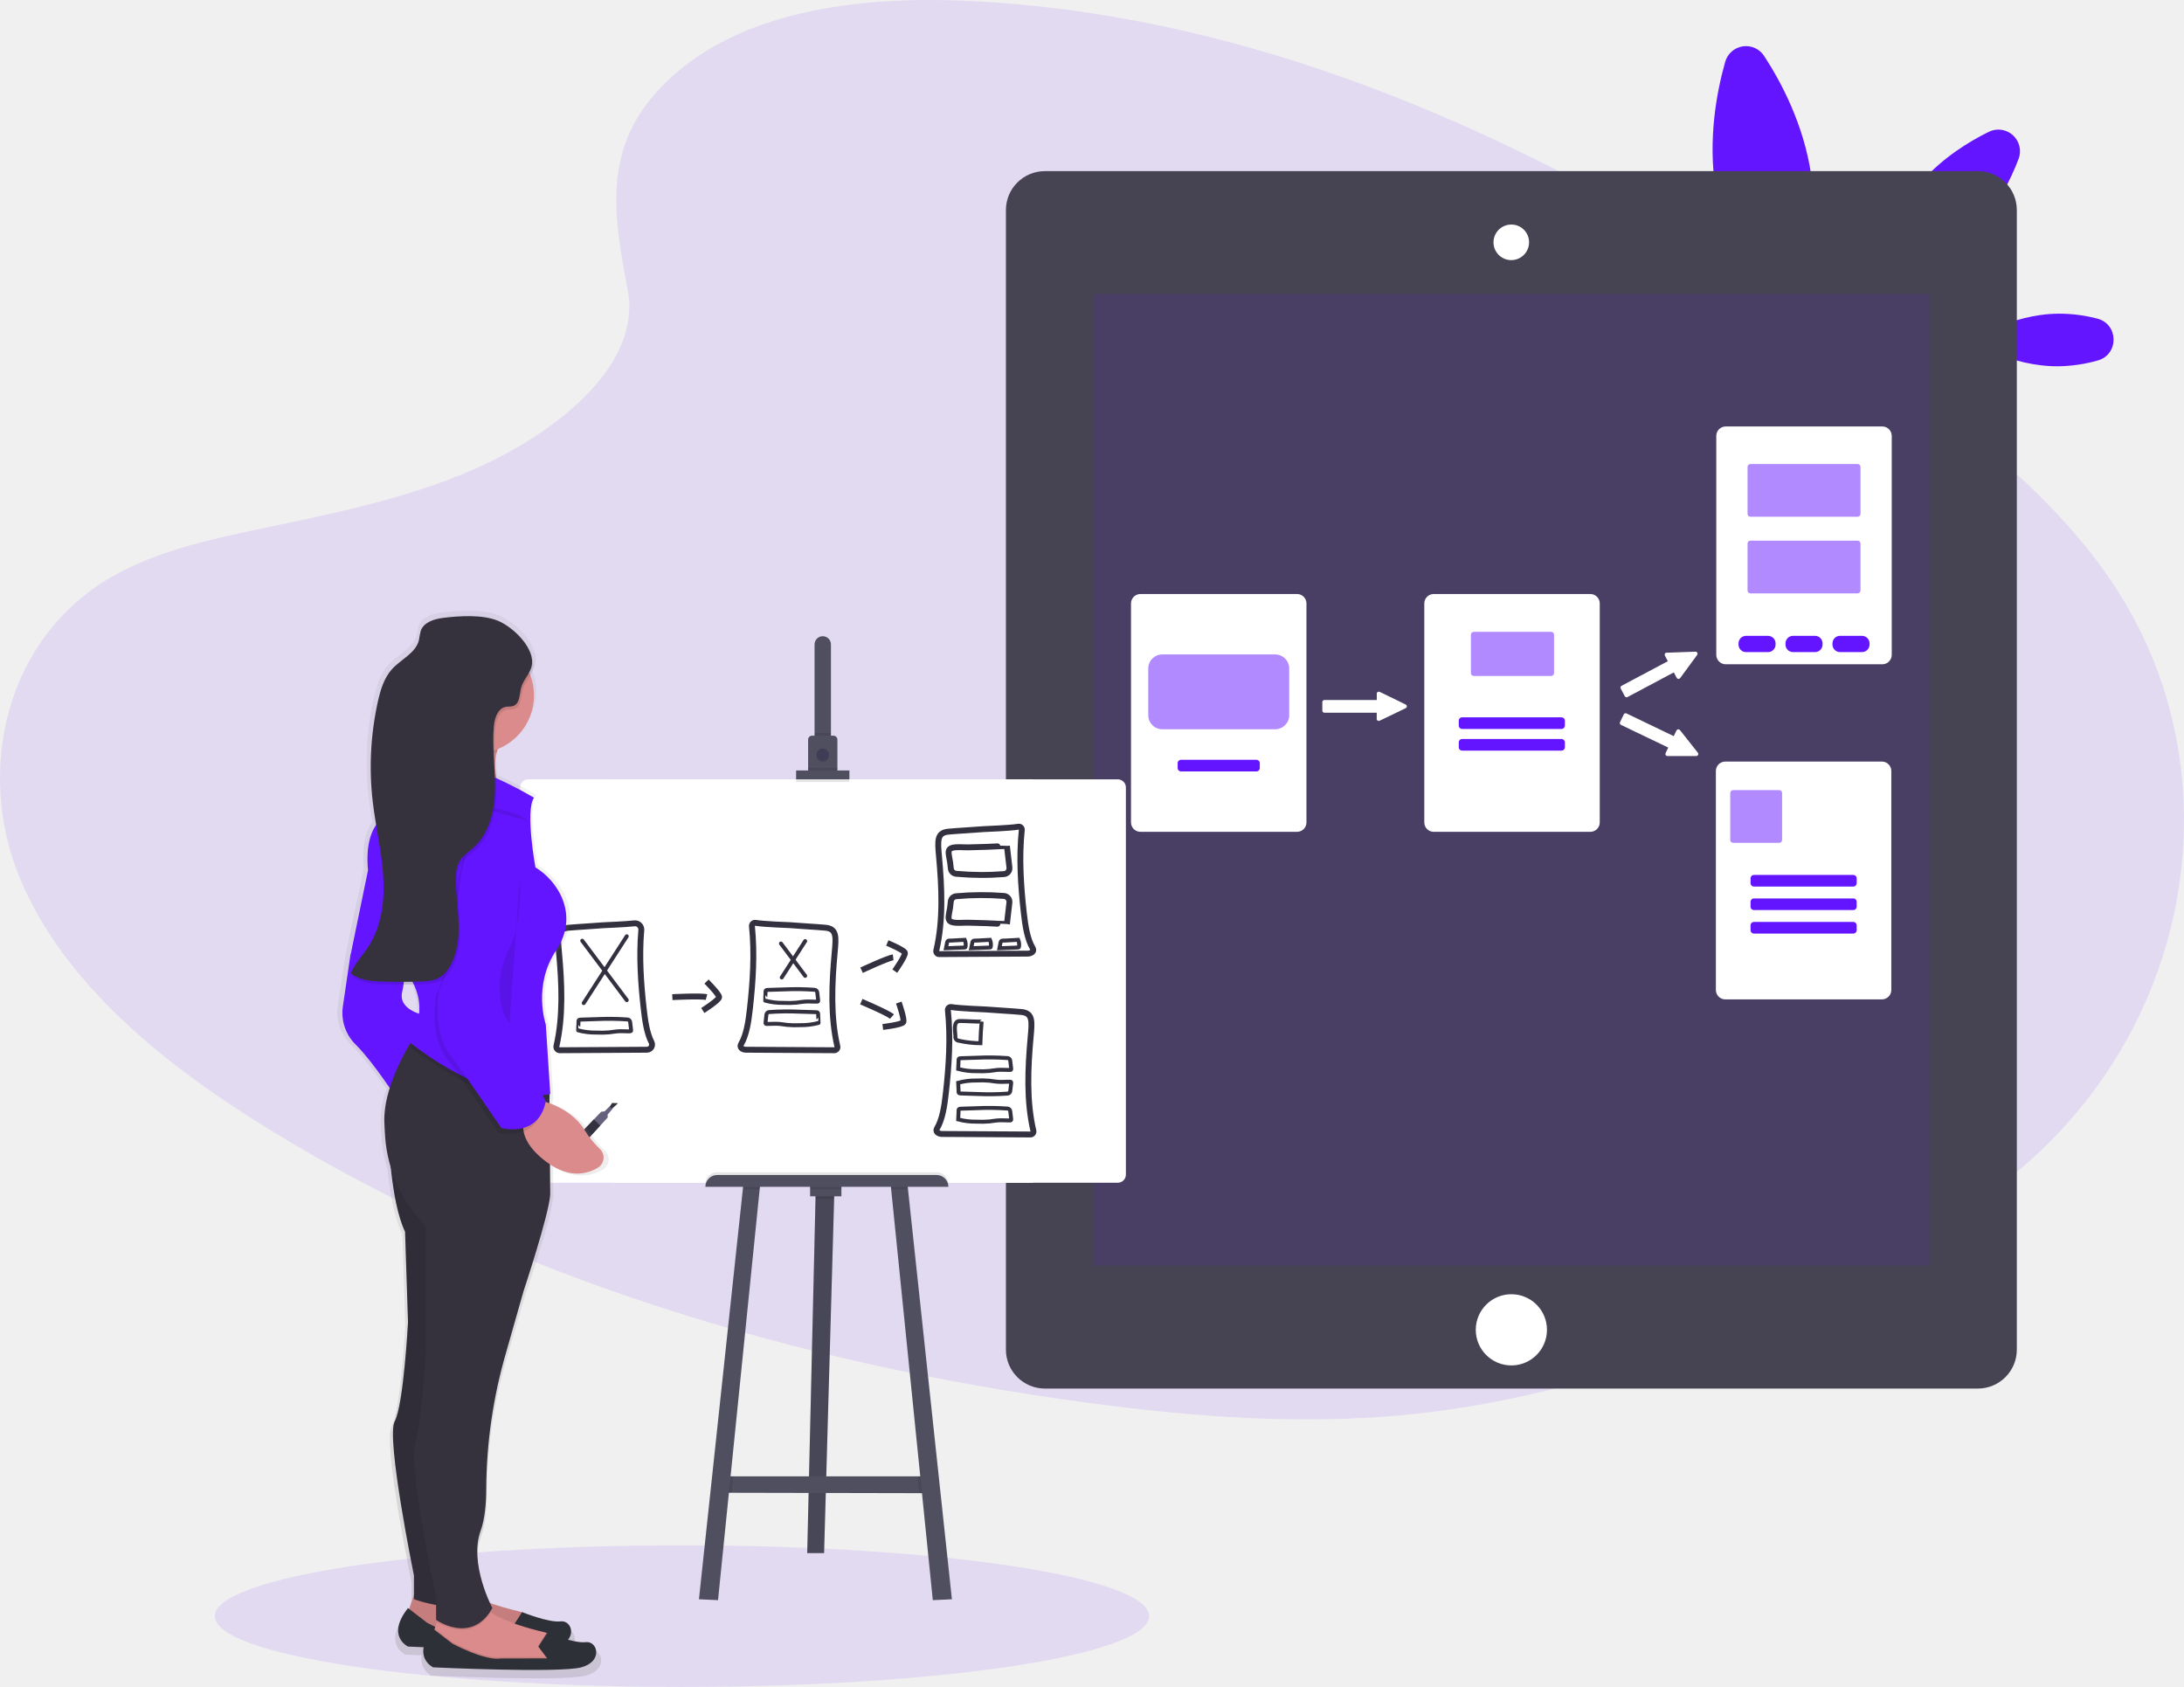
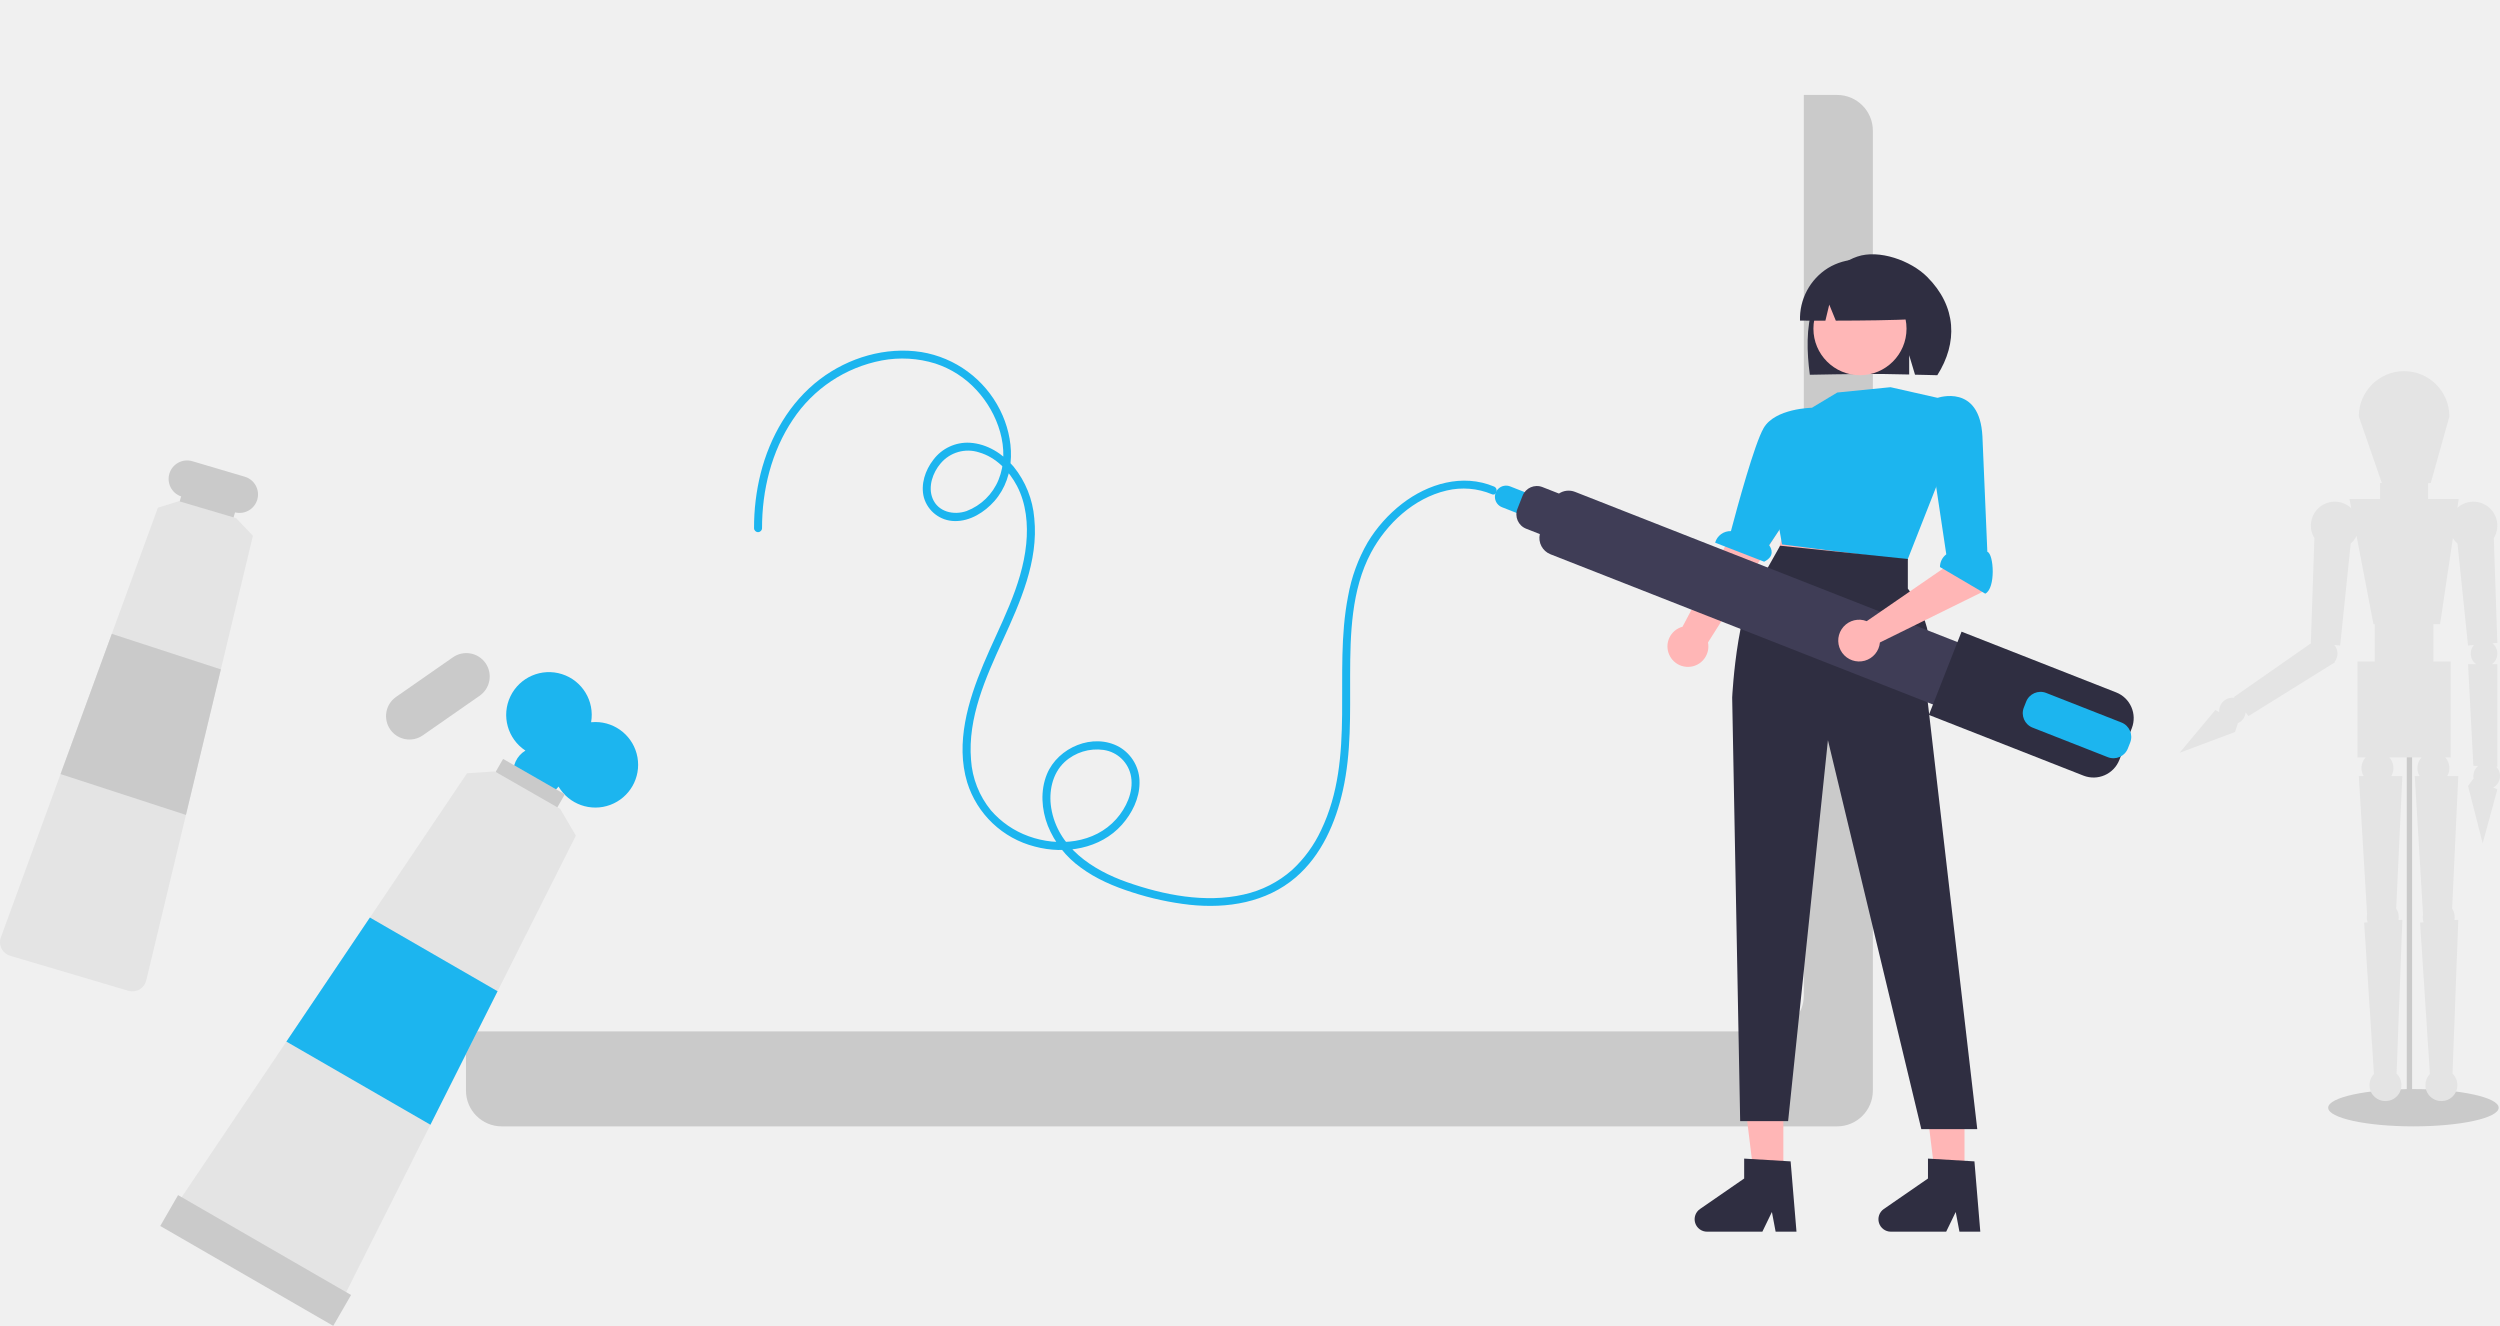
- <svg xmlns="http://www.w3.org/2000/svg" id="a6f4e524-a1b8-434a-a0ca-43acb27f4769" data-name="Layer 1" width="1110.46" height="857.68" viewBox="0 0 1110.46 857.68">
-   <defs>
-     <linearGradient id="ed123d47-1cc8-43ee-8efc-264e01b6d696" x1="2277.26" y1="874.51" x2="2277.26" y2="331.66" gradientTransform="translate(-1992)" gradientUnits="userSpaceOnUse">
-       <stop offset="0" stop-color="gray" stop-opacity="0.25" />
-       <stop offset="0.54" stop-color="gray" stop-opacity="0.12" />
-       <stop offset="1" stop-color="gray" stop-opacity="0.1" />
-     </linearGradient>
-   </defs>
-   <ellipse cx="346.73" cy="821.68" rx="237.5" ry="36" fill="#6415ff" opacity="0.1" />
-   <path d="M387.66,59C425.33,25.8,484.47,19,538.31,21.68,707.39,30,860,110.67,992.05,201.94c47.8,33.05,94.86,68.65,125.88,114.16,63.16,92.62,44.42,220.94-43.4,297.24-29.88,26-66.1,45.87-103.28,63.51-66.12,31.37-137.46,56.55-212.5,63.72-53.51,5.11-107.68.95-160.88-6.18-148.64-19.92-294.54-64-416.82-139.37C127.42,562,76.87,520.86,54.76,467.37s-8-121.27,46.81-152.92c22.65-13.1,49.73-19,76.24-24.57,39-8.17,78.68-16.23,113.9-32.84,36.37-17.17,79.44-50.36,72.24-88.34C356.22,127.93,350,92.14,387.66,59Z" transform="translate(-44.77 -21.16)" fill="#6415ff" opacity="0.1" />
-   <path d="M965.6,109.62c6.76,44.56-12.05,84.37-12.05,84.37S923.78,161.56,917,117c-3.79-25,.46-48.48,4.92-64.3a11,11,0,0,1,19.89-3C950.78,63.46,961.81,84.63,965.6,109.62Z" transform="translate(-44.77 -21.16)" fill="#6415ff" />
-   <path d="M1091.3,180.64a76.91,76.91,0,0,1,19.85,2.51c10.91,2.8,11.08,18.25.23,21.29a77.15,77.15,0,0,1-19.79,2.94c-24.53.27-44.56-12.89-44.56-12.89S1066.77,180.91,1091.3,180.64Z" transform="translate(-44.77 -21.16)" fill="#6415ff" />
-   <path d="M1022.32,112.9c-22.83,25.09-27.66,57.88-27.66,57.88s32.18-7.9,55-33c10.58-11.63,17.3-24.91,21.46-35.81A11,11,0,0,0,1056,88.17C1045.48,93.34,1032.9,101.27,1022.32,112.9Z" transform="translate(-44.77 -21.16)" fill="#6415ff" />
-   <rect x="511.46" y="87.01" width="514" height="618.97" rx="19.8" fill="#464353" />
-   <rect x="555.8" y="149.45" width="425.32" height="494.09" fill="#6415ff" opacity="0.1" />
-   <circle cx="768.46" cy="676.12" r="18.1" fill="#fff" />
-   <path d="M813.23,152.92a8.55,8.55,0,1,1,8.55-8.55A8.57,8.57,0,0,1,813.23,152.92Z" transform="translate(-44.77 -21.16)" fill="#fff" />
-   <path d="M813.23,136.32a8.05,8.05,0,1,1-8.05,8.05,8.06,8.06,0,0,1,8.05-8.05m0-1a9.05,9.05,0,1,0,9,9.05,9,9,0,0,0-9-9.05Z" transform="translate(-44.77 -21.16)" fill="#fff" />
-   <rect x="575.56" y="302.51" width="88.21" height="119.92" rx="4.3" fill="#fff" stroke="#fff" stroke-miterlimit="10" />
-   <rect x="583.83" y="332.73" width="71.67" height="38.05" rx="7.14" fill="#6415ff" opacity="0.5" />
-   <rect x="598.79" y="386.3" width="41.75" height="5.91" rx="1.69" fill="#6415ff" />
-   <rect x="724.69" y="302.51" width="88.21" height="119.92" rx="4.3" fill="#fff" stroke="#fff" stroke-miterlimit="10" />
-   <rect x="747.89" y="321.24" width="42.27" height="22.44" rx="1.46" fill="#6415ff" opacity="0.5" />
-   <rect x="741.71" y="364.71" width="53.96" height="5.91" rx="1.69" fill="#6415ff" />
-   <rect x="741.71" y="375.73" width="53.96" height="5.91" rx="1.69" fill="#6415ff" />
-   <rect x="873.15" y="217.32" width="88.21" height="119.92" rx="4.3" fill="#fff" stroke="#fff" stroke-miterlimit="10" />
-   <rect x="888.54" y="235.93" width="57.43" height="26.8" rx="1.46" fill="#6415ff" opacity="0.5" />
-   <rect x="888.54" y="274.88" width="57.43" height="26.8" rx="1.46" fill="#6415ff" opacity="0.5" />
-   <rect x="883.95" y="323.28" width="18.84" height="8.27" rx="3.83" fill="#6415ff" />
-   <rect x="907.84" y="323.28" width="18.84" height="8.27" rx="3.83" fill="#6415ff" />
-   <rect x="931.73" y="323.28" width="18.84" height="8.27" rx="3.83" fill="#6415ff" />
-   <rect x="872.94" y="387.7" width="88.21" height="119.92" rx="4.3" fill="#fff" stroke="#fff" stroke-miterlimit="10" />
-   <rect x="879.75" y="401.72" width="26.36" height="26.8" rx="1.46" fill="#6415ff" opacity="0.5" />
-   <rect x="890.07" y="444.84" width="53.96" height="5.91" rx="1.69" fill="#6415ff" />
-   <rect x="890.07" y="456.79" width="53.96" height="5.91" rx="1.69" fill="#6415ff" />
-   <rect x="890.07" y="468.74" width="53.96" height="5.91" rx="1.69" fill="#6415ff" />
-   <path d="M759.29,380.77l-1.35.65L747,386.68l-1,.47a.54.54,0,0,1-.73-.29.59.59,0,0,1,0-.2v-3.11a.53.53,0,0,0-.53-.53H718.15a.54.54,0,0,1-.54-.53V378.1a.54.54,0,0,1,.54-.53h26.62a.54.54,0,0,0,.53-.54v-3.18a.65.65,0,0,1,0-.2.54.54,0,0,1,.73-.28l1,.47,10.91,5.31,1.35.66A.53.53,0,0,1,759.29,380.77Z" transform="translate(-44.77 -21.16)" fill="#fff" stroke="#fff" stroke-miterlimit="10" />
-   <path d="M907.32,353.8l-.88,1.21-7.16,9.76-.63.87a.55.55,0,0,1-.78.09.48.48,0,0,1-.12-.16l-1.46-2.74a.55.55,0,0,0-.73-.23l-23.5,12.51a.53.53,0,0,1-.72-.22L869.28,371a.53.53,0,0,1,.22-.72L893,357.79a.53.53,0,0,0,.22-.72l-1.49-2.81a.35.35,0,0,1-.06-.19.52.52,0,0,1,.51-.59l1.07,0,12.12-.44,1.5-.05A.53.53,0,0,1,907.32,353.8Z" transform="translate(-44.77 -21.16)" fill="#fff" stroke="#fff" stroke-miterlimit="10" />
-   <path d="M907.24,405.06h-1.49l-12.11,0h-1.07a.53.53,0,0,1-.53-.57.45.45,0,0,1,.05-.19l1.34-2.81a.53.53,0,0,0-.25-.71l-24-11.52a.54.54,0,0,1-.25-.72l1.9-3.95a.52.52,0,0,1,.71-.25l24,11.53a.55.55,0,0,0,.72-.25l1.38-2.87a.52.52,0,0,1,.89-.1l.67.83,7.53,9.52.93,1.18A.53.53,0,0,1,907.24,405.06Z" transform="translate(-44.77 -21.16)" fill="#fff" stroke="#fff" stroke-miterlimit="10" />
-   <polygon points="424.19 606.65 424.11 609.58 419.01 789.65 410.43 789.65 414.64 609.58 414.72 606.2 424.19 606.65" fill="#504f60" />
-   <polygon points="424.19 606.65 424.11 609.58 419.01 789.65 410.43 789.65 414.64 609.58 414.72 606.2 424.19 606.65" opacity="0.1" />
-   <polygon points="473.84 759.19 467.42 759.17 371.97 758.97 366.89 758.96 369.59 750.61 473.16 750.61 473.84 759.19" fill="#504f60" />
-   <polygon points="424.19 606.65 424.11 609.58 414.64 609.58 414.72 606.2 424.19 606.65" opacity="0.1" />
-   <rect x="411.9" y="602.25" width="15.91" height="5.98" fill="#504f60" />
-   <polygon points="372.82 750.61 371.97 758.97 366.89 758.96 369.59 750.61 372.82 750.61" opacity="0.1" />
-   <polygon points="386.52 602.14 386.25 604.73 365.08 813.56 355.38 813.11 377.69 604.73 377.94 602.36 386.52 602.14" fill="#504f60" />
-   <polygon points="473.84 759.19 467.42 759.17 466.55 750.61 473.16 750.61 473.84 759.19" opacity="0.1" />
-   <polygon points="484 813.11 474.29 813.56 453.12 604.73 452.86 602.14 461.43 602.36 461.68 604.73 484 813.11" fill="#504f60" />
-   <rect x="311.38" y="396.23" width="213.91" height="205.11" fill="#fff" />
-   <rect x="264.46" y="396.23" width="308" height="205.11" rx="4.13" fill="#fff" />
-   <path d="M467.27,348.8v49.53h-8.34V348.8a4.17,4.17,0,1,1,8.34,0Z" transform="translate(-44.77 -21.16)" fill="#504f60" />
-   <rect x="414.16" y="372.66" width="8.35" height="4.51" opacity="0.1" />
-   <path d="M470.55,397.2v16.36H455.66V397.2a2,2,0,0,1,2-2h10.83A2,2,0,0,1,470.55,397.2Z" transform="translate(-44.77 -21.16)" fill="#504f60" />
-   <circle cx="418.33" cy="384.39" r="3.16" opacity="0.1" />
-   <circle cx="418.33" cy="383.71" r="3.16" fill="#3f3d56" />
-   <rect x="410.89" y="390.37" width="14.89" height="2.03" opacity="0.1" />
-   <rect x="404.79" y="393.08" width="27.08" height="4.51" opacity="0.1" />
-   <rect x="404.79" y="391.72" width="27.08" height="4.51" fill="#504f60" />
-   <path d="M364.63,596H476.21a6,6,0,0,1,6,6v0a0,0,0,0,1,0,0H358.65a0,0,0,0,1,0,0v0A6,6,0,0,1,364.63,596Z" opacity="0.1" />
-   <polygon points="377.94 602.36 386.52 602.14 386.25 604.73 377.69 604.73 377.94 602.36" opacity="0.1" />
-   <rect x="411.9" y="602.25" width="15.91" height="2.48" opacity="0.1" />
-   <polygon points="461.68 604.73 453.12 604.73 452.86 602.14 461.43 602.36 461.68 604.73" opacity="0.1" />
-   <path d="M364.63,597.4H476.21a6,6,0,0,1,6,6v0a0,0,0,0,1,0,0H358.65a0,0,0,0,1,0,0v0a6,6,0,0,1,6-6Z" fill="#504f60" />
-   <path d="M562.59,441.48a1.49,1.49,0,0,1,1.71,1.64c-1.45,14-.52,28.34,1.05,42.31.73,6.39,1.72,13.15,4.55,17.89a1.51,1.51,0,0,1-.2,1.86,4,4,0,0,1-2.78.83l-44.63.25a1.49,1.49,0,0,1-1.46-1.84c3.59-15.3,2.82-32,1.38-47.87-.71-7.81-1.12-12,4.71-12.55,6-.54,12-.79,18-1.29C546.36,442.59,557.9,442.25,562.59,441.48Z" transform="translate(-44.77 -21.16)" fill="#fff" stroke="#33313f" stroke-miterlimit="10" stroke-width="3" />
-   <path d="M528.44,533.17a1.49,1.49,0,0,0-1.71,1.64c1.45,14,.52,28.34-1.06,42.31-.72,6.39-1.71,13.15-4.54,17.9a1.49,1.49,0,0,0,.2,1.85,4,4,0,0,0,2.78.83l44.63.26a1.51,1.51,0,0,0,1.46-1.85c-3.59-15.3-2.82-32-1.38-47.87.71-7.81,1.12-12-4.71-12.55s-12-.79-18-1.29C544.67,534.28,533.13,533.94,528.44,533.17Z" transform="translate(-44.77 -21.16)" fill="#fff" stroke="#33313f" stroke-miterlimit="10" stroke-width="3" />
-   <path d="M541.55,558.93a132.37,132.37,0,0,1,15.56.19,1.47,1.47,0,0,1,1.32,1.3l.49,4.09a.58.58,0,0,1-.12.53.55.55,0,0,1-.38.1c-2.18.06-4.36-.19-6.53,0-1.35.11-2.69.37-4,.52a47.75,47.75,0,0,1-6.66.12,33.56,33.56,0,0,1-9.27-1.14s.18-3.39.18-3.71c0-1.58-.05-1.72,1.58-1.76Z" transform="translate(-44.77 -21.16)" fill="none" stroke="#33313f" stroke-linecap="round" stroke-miterlimit="10" stroke-width="2" />
-   <path d="M541.55,577.37a130.24,130.24,0,0,0,15.56-.2,1.47,1.47,0,0,0,1.32-1.3l.49-4.08a.6.6,0,0,0-.12-.54.55.55,0,0,0-.38-.1c-2.18-.06-4.36.2-6.53,0-1.35-.1-2.69-.36-4-.51a46.26,46.26,0,0,0-6.66-.12,33.56,33.56,0,0,0-9.27,1.14s.18,3.38.18,3.71c0,1.58-.05,1.71,1.58,1.76Z" transform="translate(-44.77 -21.16)" fill="none" stroke="#33313f" stroke-linecap="round" stroke-miterlimit="10" stroke-width="2" />
-   <path d="M541.55,584.59a130.24,130.24,0,0,1,15.56.2,1.47,1.47,0,0,1,1.32,1.3l.49,4.08a.6.6,0,0,1-.12.54.55.55,0,0,1-.38.1c-2.18.06-4.36-.2-6.53,0-1.35.1-2.69.37-4,.52a47.75,47.75,0,0,1-6.66.11,33.55,33.55,0,0,1-9.27-1.13s.18-3.39.18-3.72c0-1.58-.05-1.71,1.58-1.75Z" transform="translate(-44.77 -21.16)" fill="none" stroke="#33313f" stroke-linecap="round" stroke-miterlimit="10" stroke-width="2" />
-   <path d="M548.12,499a6.61,6.61,0,0,1,.44,3.48.52.52,0,0,1-.07.27.54.54,0,0,1-.42.15l-9.5.37s.53-2.8.6-3c.33-1.14,1.16-.84,2.23-.9Z" transform="translate(-44.77 -21.16)" fill="#fff" stroke="#33313f" stroke-linecap="round" stroke-miterlimit="10" stroke-width="2" />
-   <path d="M562.47,499a6.61,6.61,0,0,1,.43,3.48.51.51,0,0,1-.06.27.56.56,0,0,1-.42.15l-9.51.37s.54-2.8.61-3c.32-1.14,1.15-.84,2.23-.9Z" transform="translate(-44.77 -21.16)" fill="#fff" stroke="#33313f" stroke-linecap="round" stroke-miterlimit="10" stroke-width="2" />
-   <path d="M556.74,451.26l1.28,11a3,3,0,0,1-2.73,3.31,142.81,142.81,0,0,1-24.38-.16,3,3,0,0,1-2.71-2.86,42.69,42.69,0,0,0-.86-5.83c-.33-2-.69-3.93,1.67-4.52s5.59-.17,8.17-.22q4.64-.09,9.25-.26C547.29,451.72,556.74,451.21,556.74,451.26Z" transform="translate(-44.77 -21.16)" fill="none" stroke="#33313f" stroke-miterlimit="10" stroke-width="3" />
-   <path d="M556.74,491,558,480a3,3,0,0,0-2.73-3.31,143.84,143.84,0,0,0-24.38.15,3,3,0,0,0-2.71,2.87,42.69,42.69,0,0,1-.86,5.83c-.33,2-.69,3.93,1.67,4.52s5.59.17,8.17.22c3.09.06,6.17.14,9.25.26C547.29,490.57,556.74,491.08,556.74,491Z" transform="translate(-44.77 -21.16)" fill="none" stroke="#33313f" stroke-miterlimit="10" stroke-width="3" />
-   <path d="M543.89,540.57q-.5,5.49-.63,11a52.07,52.07,0,0,1-10.91-1.25,1.93,1.93,0,0,1-1.79-2.36c-.07-2.28-1.27-7.37,1.94-7.69C533.46,540.17,543.88,540.75,543.89,540.57Z" transform="translate(-44.77 -21.16)" fill="none" stroke="#33313f" stroke-linecap="round" stroke-miterlimit="10" stroke-width="2" />
-   <path d="M367.32,490.61a3.19,3.19,0,0,1,3.52,3.47c-1.15,13.31-.24,26.94,1.26,40.21.67,5.9,1.56,12.11,3.92,16.76a2.62,2.62,0,0,1-2.32,3.82h0l-44.28.26a1.76,1.76,0,0,1-1.73-2.14c3.51-15.22,2.74-31.84,1.31-47.58-.72-7.81-1.12-12,4.7-12.55,6-.53,12-.78,17.95-1.29C352.92,491.47,362,491.19,367.32,490.61Z" transform="translate(-44.77 -21.16)" fill="#fff" stroke="#33313f" stroke-linecap="round" stroke-miterlimit="10" stroke-width="3" />
-   <path d="M428.92,490.36a1.59,1.59,0,0,0-1.82,1.76c1.43,13.93.5,28.25-1.07,42.17-.72,6.39-1.71,13.12-4.53,17.87a1.58,1.58,0,0,0,.42,2.07,4.19,4.19,0,0,0,2.54.64l44.51.26a1.6,1.6,0,0,0,1.55-2c-3.55-15.27-2.79-31.95-1.35-47.75.71-7.81,1.12-12-4.7-12.55-6-.53-12-.78-18-1.29C445,491.45,433.7,491.12,428.92,490.36Z" transform="translate(-44.77 -21.16)" fill="#fff" stroke="#33313f" stroke-miterlimit="10" stroke-width="3" />
-   <line x1="296.04" y1="478.29" x2="318.68" y2="508.49" fill="#fff" stroke="#33313f" stroke-linecap="round" stroke-miterlimit="10" stroke-width="2" />
-   <line x1="318.68" y1="476.03" x2="296.79" y2="510" fill="#fff" stroke="#33313f" stroke-linecap="round" stroke-miterlimit="10" stroke-width="2" />
-   <line x1="397.07" y1="479.71" x2="409.4" y2="496.16" fill="#fff" stroke="#33313f" stroke-linecap="round" stroke-miterlimit="10" stroke-width="2" />
-   <line x1="409.4" y1="478.47" x2="397.48" y2="496.98" fill="#fff" stroke="#33313f" stroke-linecap="round" stroke-miterlimit="10" stroke-width="2" />
-   <path d="M348.29,539.3a132.56,132.56,0,0,1,15.57.19,1.49,1.49,0,0,1,1.32,1.3l.48,4.09a.63.63,0,0,1-.11.54.7.7,0,0,1-.38.1c-2.18.06-4.37-.2-6.54,0-1.35.1-2.68.36-4,.51a47.72,47.72,0,0,1-6.66.12,33.44,33.44,0,0,1-9.26-1.14c-.06,0,.18-3.38.18-3.71,0-1.58-.06-1.71,1.57-1.76Z" transform="translate(-44.77 -21.16)" fill="none" stroke="#33313f" stroke-linecap="round" stroke-miterlimit="10" stroke-width="2" />
-   <path d="M443.41,524.2a130.43,130.43,0,0,1,15.57.2,1.47,1.47,0,0,1,1.32,1.3l.48,4.08a.63.63,0,0,1-.11.54.56.56,0,0,1-.38.1c-2.18.06-4.37-.2-6.54,0-1.35.1-2.68.37-4,.51a46.26,46.26,0,0,1-6.66.12,33.56,33.56,0,0,1-9.27-1.14c-.05,0,.18-3.38.18-3.71,0-1.58-.05-1.71,1.58-1.76Z" transform="translate(-44.77 -21.16)" fill="none" stroke="#33313f" stroke-linecap="round" stroke-miterlimit="10" stroke-width="2" />
-   <path d="M451.34,535.53a132.39,132.39,0,0,0-15.56.19,1.47,1.47,0,0,0-1.32,1.3L434,541.1a.57.57,0,0,0,.11.54.55.55,0,0,0,.38.1c2.18.06,4.36-.19,6.54,0,1.35.1,2.68.37,4,.52a49.33,49.33,0,0,0,6.66.12,33.47,33.47,0,0,0,9.27-1.14c.05,0-.18-3.39-.18-3.71,0-1.59.06-1.72-1.57-1.76Z" transform="translate(-44.77 -21.16)" fill="none" stroke="#33313f" stroke-linecap="round" stroke-miterlimit="10" stroke-width="2" />
-   <path d="M386.63,528.13s14.71-.75,17.35,0" transform="translate(-44.77 -21.16)" fill="none" stroke="#33313f" stroke-miterlimit="10" stroke-width="3" />
-   <path d="M404,520.21s6.41,6.41,6.41,7.92-8.3,6.79-8.3,6.79" transform="translate(-44.77 -21.16)" fill="none" stroke="#33313f" stroke-miterlimit="10" stroke-width="3" />
-   <path d="M482.84,514.45s13.33-6.24,16.06-6.54" transform="translate(-44.77 -21.16)" fill="none" stroke="#33313f" stroke-miterlimit="10" stroke-width="3" />
-   <path d="M495.92,500.58s8.35,3.52,8.92,4.91-5.12,9.42-5.12,9.42" transform="translate(-44.77 -21.16)" fill="none" stroke="#33313f" stroke-miterlimit="10" stroke-width="3" />
-   <path d="M482.7,530.43s13.55,5.75,15.6,7.59" transform="translate(-44.77 -21.16)" fill="none" stroke="#33313f" stroke-miterlimit="10" stroke-width="3" />
-   <path d="M501.76,530.89s3,8.57,2.3,9.93-10.43,2.48-10.43,2.48" transform="translate(-44.77 -21.16)" fill="none" stroke="#33313f" stroke-miterlimit="10" stroke-width="3" />
-   <path d="M535.29,499a6.61,6.61,0,0,1,.43,3.48.51.51,0,0,1-.06.27.56.56,0,0,1-.42.15l-9.51.37s.54-2.8.61-3c.32-1.14,1.16-.84,2.23-.9Z" transform="translate(-44.77 -21.16)" fill="#fff" stroke="#33313f" stroke-linecap="round" stroke-miterlimit="10" stroke-width="2" />
-   <polygon points="310.87 564.02 314.23 560.89 311.23 560.77 309.66 563.18 310.87 564.02" fill="#33313f" />
-   <polygon points="286.7 585.94 290.26 581.37 291.05 580.55 301.95 569.13 305.66 565.25 307.4 565.04 309.9 562.56 311.37 563.85 308.94 566.69 308.98 568.18 305.19 572.29 294.49 583.91 293.8 584.65 289.5 588.63 286.7 585.94" fill="#65617d" />
-   <polygon points="291.05 580.55 301.95 569.13 305.19 572.29 294.49 583.91 291.05 580.55" fill="#33313f" />
-   <path d="M352.27,606.11a48,48,0,0,1-8.19-10c-4.8-7.48-12.82-11.52-18.32-13.53l0-2.43.34-.07-.15-2.26.15,0-.39-6v-.05h0L323.73,542s-7.05-19.85,5.48-38.16.78-35.87-11-42.74c0,0-5.48-29-.78-35.87a203.68,203.68,0,0,0-19.68-9.95c-.11-.36-.2-.72-.29-1.1-.13-2.7-.3-5.4-.45-8.1a29.47,29.47,0,0,1,.77-4.16c.15-.57.32-1.14.5-1.73a29.78,29.78,0,0,0,19.15-27.61,29,29,0,0,0-1.86-10.24A12.87,12.87,0,0,0,317,359c.75-3.09-.1-6.39-1.86-9.52C312,342.7,304.17,336.35,298.49,334c-8.14-3.3-20.39-2.52-28.87-1.5-4.76.57-10.19,2.16-11.91,6.52-.63,1.6-.64,3.37-1.08,5-1.78,6.66-9.47,9.76-14.22,14.86-4.2,4.5-6,10.59-7.4,16.52a151.21,151.21,0,0,0-2.75,51.85c.48,4,1.12,7.95,1.8,11.91-2.86,4-5.44,11.07-4.26,23.35l-9.4,44.26-3.91,25.95s-2.35,10.68,7,19.84c6,5.84,13.25,15.71,17.72,22.1a52.45,52.45,0,0,0-2.85,17.59c.1,2.72.25,5.35.44,7.85a69.33,69.33,0,0,0,3,15.64c1.1,10.66,3.27,24.29,7.52,33l1.56,46.55s-2.35,42.74-7,51.13,10.17,79.37,10.17,79.37v9.92l-2.5,7.34-.63-.47c-11.74,14.5,0,19.84,0,19.84s3.2.15,8.31.35a9.36,9.36,0,0,0,5,10.34s66.53,3.05,78.28,0,8.61-13.74,2.34-13c-2.39.3-5.92-.33-9.37-1.22,3.65-4.25.73-10-3.93-9.46-6.26.76-20.35-4.78-20.35-4.78l-.07.09a10.5,10.5,0,0,0-1.38-.42,156.67,156.67,0,0,1-15.49-4.33c-3-6.43-10-23.71-5-37.11,2.26-6.06,3-14.12,3-21.94a249,249,0,0,1,10.31-69.66l9.39-32s13.31-38.93,14.09-49.61L326,614.13c11,7,19.75,4.9,25.33,1.63A6,6,0,0,0,352.27,606.11Zm-104.47-81c.27-1.12.49-2.34.68-3.63,1.84,0,3.69,0,5.53-.06a28.17,28.17,0,0,1,2.78,15C252.55,535.11,246.21,531.9,247.8,525.16Z" transform="translate(-44.77 -21.16)" fill="url(#ed123d47-1cc8-43ee-8efc-264e01b6d696)" />
-   <path d="M255.24,832l-3,9,9.79,9.79,32.39,7.53,23.35-2.26-1.51-8.29h0a10,10,0,0,0-7.42-7.29c-9.6-2.26-27.9-7.4-31.75-14.55Z" transform="translate(-44.77 -21.16)" fill="#db8b8b" />
-   <path d="M255.24,832l-3,9,9.79,9.79,32.39,7.53,23.35-2.26-1.51-8.29h0a10,10,0,0,0-7.42-7.29c-9.6-2.26-27.9-7.4-31.75-14.55Z" transform="translate(-44.77 -21.16)" opacity="0.1" />
-   <path d="M310.23,853.8l-4.52-6,4.52-7s13.55,5.47,19.58,4.72,9,9.79-2.26,12.8-75.32,0-75.32,0-11.3-5.27,0-19.58l9.79,7.53s16.57,9,24.86,7.53Z" transform="translate(-44.77 -21.16)" fill="#2e3037" />
-   <path d="M330.56,866.61l-23.35,2.26-32.39-7.54L265,851.54l.8-2.39,1.12-3.36,1.1-3.29,21.84-6a13.5,13.5,0,0,0,4.43,4.43c7.09,4.85,19.84,8.36,27.32,10.11.31.08.63.17.93.28a9.92,9.92,0,0,1,6.49,7Z" transform="translate(-44.77 -21.16)" fill="#db8b8b" />
-   <path d="M330.56,866.61l-23.35,2.26-32.39-7.54L265,851.54l.8-2.39,9,6.91s16.58,9,24.86,7.53H323l-4.52-6,4.06-6.27a9.92,9.92,0,0,1,6.49,7Z" transform="translate(-44.77 -21.16)" opacity="0.1" />
-   <path d="M323,864.35l-4.52-6,4.52-7s13.56,5.47,19.58,4.72,9,9.79-2.25,12.81-75.33,0-75.33,0-11.3-5.28,0-19.59l9.79,7.53s16.58,9,24.86,7.54Z" transform="translate(-44.77 -21.16)" fill="#2e3037" />
-   <path d="M304.2,427.48s-36.15,3.76-30.88-11.3a27,27,0,0,0,1.11-13.3,36.91,36.91,0,0,0-6.38-15.32l33.89,5.27a42.32,42.32,0,0,0-4.59,10.88C293.31,419.7,304.2,427.48,304.2,427.48Z" transform="translate(-44.77 -21.16)" fill="#db8b8b" />
-   <path d="M242.44,599.21s.75,32.39,8.28,48.21l1.51,45.94s-2.26,42.19-6.78,50.47,9.79,78.34,9.79,78.34v12.05s24.1,9,30.88-1.51l-6.78-89.63,3-124.28Z" transform="translate(-44.77 -21.16)" fill="#35323e" />
-   <path d="M242.43,599.21s.75,32.39,8.28,48.21l1.51,45.94s-2.26,42.19-6.78,50.47,9.79,78.34,9.79,78.34v12.05s24.1,9,30.88-1.51l-6.78-89.63,3-124.28Z" transform="translate(-44.77 -21.16)" opacity="0.1" />
-   <path d="M227.37,495.27l-4.52,12.05-3.76,25.61a22.65,22.65,0,0,0,6.78,19.58c9,9,21.09,27.87,21.09,27.87l14.31-42.93s-14.31-2.26-12-12.05,1.5-27.87,1.5-27.87Z" transform="translate(-44.77 -21.16)" fill="#6415ff" />
-   <path d="M294.32,840.91c-9.67,15.21-24.7,6.59-27.37,4.88l1.1-3.29,21.84-6A13.5,13.5,0,0,0,294.32,840.91Z" transform="translate(-44.77 -21.16)" opacity="0.1" />
-   <path d="M324.54,628.59c-.76,10.54-13.56,49-13.56,49l-9,31.61A251.29,251.29,0,0,0,292,777.92c0,7.71-.71,15.67-2.88,21.65-6,16.57,6,39.17,6,39.17-10.54,18.83-28.62,6-28.62,6v-12S252.23,767.18,256,754.38s5.28-47.46,5.28-47.46V644.41a70.9,70.9,0,0,1-20.67-45c-.18-2.47-.33-5.06-.42-7.75-.61-17,11-36.92,15.54-44,1.1-1.72,1.78-2.68,1.78-2.68L324,571.36l.15.06,0,2.57,0,5.7Z" transform="translate(-44.77 -21.16)" fill="#35323e" />
-   <path d="M301.94,392.83a42.32,42.32,0,0,0-4.59,10.88,29.42,29.42,0,0,1-22.92-.83,36.91,36.91,0,0,0-6.38-15.32Z" transform="translate(-44.77 -21.16)" opacity="0.1" />
-   <circle cx="242.11" cy="353.59" r="29.38" fill="#db8b8b" />
-   <path d="M324.54,579.63l-.33.06C292.63,586.18,253,553.27,253,553.27a38,38,0,0,0,2.74-5.61c1.1-1.72,1.78-2.68,1.78-2.68L324,571.36l.17,2.63Z" transform="translate(-44.77 -21.16)" opacity="0.1" />
-   <path d="M316.25,426.73s-42.18-25.61-55.74-15.07l-18.83,24.1s-12.05,3.77-9.79,27.87l-9,43.69L250,514.1s15.82,15.06,3,36.91c0,0,39.92,33.14,71.56,26.36L322.28,542s-6.78-19.59,5.27-37.66.75-35.4-10.54-42.18C317,462.13,311.73,433.5,316.25,426.73Z" transform="translate(-44.77 -21.16)" fill="#6415ff" />
-   <path d="M318.51,580.38s15.82,3,23.35,15.07a46.86,46.86,0,0,0,7.89,9.85,6,6,0,0,1-.94,9.52c-6,3.6-15.72,5.81-28-4.31C299.68,593.19,318.51,580.38,318.51,580.38Z" transform="translate(-44.77 -21.16)" fill="#db8b8b" />
-   <path d="M295.16,441s-15.06-1.51-18.83,37.66-9.79,48.2-9.79,48.2-3.77,20.34,5.27,32.39S298.17,597,298.17,597s18.84,5.28,22.6-13.56l-23.35-43.68s-3.76-15.07,5.27-25.61S318.51,433.5,295.16,441Z" transform="translate(-44.77 -21.16)" opacity="0.1" />
-   <path d="M296.67,438.78s-15.07-1.51-18.83,37.66-9.79,48.2-9.79,48.2S264.28,545,273.32,557s26.36,37.66,26.36,37.66,18.83,5.28,22.6-13.55l-23.35-43.69s-3.77-15.07,5.27-25.61S320,431.24,296.67,438.78Z" transform="translate(-44.77 -21.16)" fill="#6415ff" />
-   <path d="M309.1,467s1.5,23.35-5.28,36.16-6.78,29.37,0,38.41" transform="translate(-44.77 -21.16)" opacity="0.1" />
-   <path d="M312.86,438.4s-6-6-23.35-6.78-24.85-6-24.85-6" transform="translate(-44.77 -21.16)" opacity="0.1" />
-   <path d="M271,336.79c-4.58.56-9.81,2.13-11.46,6.44-.61,1.58-.62,3.32-1.05,5-1.71,6.58-9.11,9.64-13.68,14.67-4,4.44-5.81,10.45-7.12,16.3A153.13,153.13,0,0,0,235,430.34c1.47,12.49,4.47,24.78,5.32,37.33s-.7,25.75-7.56,36.29c-3,4.54-6.84,8.52-8.93,13.51,4.32,3.5,10.28,4,15.84,4.19q9.72.33,19.44,0c3.4-.12,6.95-.34,9.88-2.06a15.31,15.31,0,0,0,5.19-5.56c3.7-6.29,4.64-13.85,4.48-21.15s-1.31-14.55-1.45-21.85c-.07-4,.24-8.2,2.53-11.46,1.65-2.35,4.16-3.93,6.31-5.84,8.07-7.14,10.83-18.6,11.1-29.37s-1.5-21.56-.59-32.29c.35-4.21,1.92-9.25,6.06-10.07,1.3-.26,2.69,0,3.93-.5,3.32-1.27,3-5.95,3.94-9.37,1.07-3.85,4.35-6.82,5.27-10.7,2.17-9.11-9.43-20-17-23.16C290.91,335,279.12,335.79,271,336.79Z" transform="translate(-44.77 -21.16)" opacity="0.1" />
-   <path d="M270.21,335.29c-4.58.56-9.81,2.13-11.46,6.43a46,46,0,0,0-1,5c-1.71,6.58-9.12,9.64-13.69,14.68-4,4.43-5.81,10.44-7.12,16.3a153.33,153.33,0,0,0-2.64,51.17c1.47,12.49,4.47,24.79,5.31,37.33s-.69,25.75-7.55,36.29c-3,4.54-6.84,8.52-8.93,13.51,4.32,3.51,10.28,4,15.84,4.19q9.72.33,19.44,0c3.4-.12,6.95-.33,9.88-2.06a15.13,15.13,0,0,0,5.18-5.56c3.71-6.29,4.64-13.85,4.49-21.15s-1.32-14.55-1.45-21.85c-.07-4,.24-8.2,2.52-11.45,1.66-2.36,4.17-3.94,6.32-5.84,8.06-7.15,10.83-18.61,11.1-29.38s-1.51-21.56-.6-32.29c.36-4.2,1.93-9.25,6.06-10.06,1.31-.26,2.7,0,3.94-.51,3.32-1.27,3-5.94,3.94-9.37,1.06-3.85,4.34-6.81,5.27-10.69,2.17-9.12-9.43-20-17-23.17C290.15,333.51,278.37,334.28,270.21,335.29Z" transform="translate(-44.77 -21.16)" fill="#35323e" />
+ <svg xmlns="http://www.w3.org/2000/svg" data-name="Layer 1" width="938.457" height="497.706" viewBox="0 0 938.457 497.706">
+   <path d="M820.385,236.787H319.117A13.426,13.426,0,0,0,305.691,250.213V610.542a13.426,13.426,0,0,0,13.426,13.426H820.385a13.426,13.426,0,0,0,13.426-13.426V250.213A13.426,13.426,0,0,0,820.385,236.787Zm-487.154,21.06a6.48,6.48,0,1,1,6.48-6.48A6.48,6.48,0,0,1,333.231,257.847Zm38.88,0a6.48,6.48,0,1,1,6.48-6.48A6.48,6.48,0,0,1,372.111,257.847Zm38.88,0a6.48,6.48,0,1,1,6.48-6.48A6.48,6.48,0,0,1,410.991,257.847Zm38.88,0a6.48,6.48,0,1,1,6.48-6.48A6.48,6.48,0,0,1,449.871,257.847Zm38.88,0a6.48,6.48,0,1,1,6.48-6.48A6.48,6.48,0,0,1,488.751,257.847Zm38.88,0a6.48,6.48,0,1,1,6.48-6.48A6.48,6.48,0,0,1,527.631,257.847Zm38.88,0a6.48,6.48,0,1,1,6.48-6.48A6.48,6.48,0,0,1,566.511,257.847Zm38.88,0a6.48,6.48,0,1,1,6.48-6.48A6.48,6.48,0,0,1,605.391,257.847Zm38.88,0a6.48,6.48,0,1,1,6.48-6.48A6.48,6.48,0,0,1,644.271,257.847Zm38.88,0a6.48,6.48,0,1,1,6.48-6.48A6.48,6.48,0,0,1,683.151,257.847Zm38.88,0a6.48,6.48,0,1,1,6.48-6.48A6.48,6.48,0,0,1,722.031,257.847Zm38.88,0a6.48,6.48,0,1,1,6.48-6.48A6.48,6.48,0,0,1,760.911,257.847Zm38.88,0a6.48,6.48,0,1,1,6.48-6.48A6.48,6.48,0,0,1,799.791,257.847Z" transform="translate(-130.7715 -201.1471)" fill="#cacaca" />
+   <path d="M794.465,201.147H293.197A13.426,13.426,0,0,0,279.771,214.573V574.902a13.426,13.426,0,0,0,13.426,13.426H794.465a13.426,13.426,0,0,0,13.426-13.426V214.573A13.426,13.426,0,0,0,794.465,201.147Zm-487.154,21.06a6.48,6.48,0,1,1,6.48-6.48A6.48,6.48,0,0,1,307.311,222.207Zm38.88,0a6.48,6.48,0,1,1,6.48-6.48A6.48,6.48,0,0,1,346.191,222.207Zm38.88,0a6.48,6.48,0,1,1,6.48-6.48A6.48,6.48,0,0,1,385.071,222.207Zm38.88,0a6.48,6.48,0,1,1,6.48-6.48A6.48,6.48,0,0,1,423.951,222.207Zm38.88,0a6.48,6.48,0,1,1,6.48-6.48A6.48,6.48,0,0,1,462.831,222.207Zm38.88,0a6.48,6.48,0,1,1,6.48-6.48A6.48,6.48,0,0,1,501.711,222.207Zm38.88,0a6.48,6.48,0,1,1,6.48-6.48A6.48,6.48,0,0,1,540.591,222.207Zm38.88,0a6.48,6.48,0,1,1,6.48-6.48A6.48,6.48,0,0,1,579.471,222.207Zm38.88,0a6.48,6.48,0,1,1,6.48-6.48A6.48,6.48,0,0,1,618.351,222.207Zm38.88,0a6.48,6.48,0,1,1,6.48-6.48A6.48,6.48,0,0,1,657.231,222.207Zm38.88,0a6.48,6.48,0,1,1,6.48-6.48A6.48,6.48,0,0,1,696.111,222.207Zm38.88,0a6.48,6.48,0,1,1,6.48-6.48A6.48,6.48,0,0,1,734.991,222.207Zm38.88,0a6.48,6.48,0,1,1,6.48-6.48A6.48,6.48,0,0,1,773.871,222.207Z" transform="translate(-130.7715 -201.1471)" fill="#f0f0f0" />
+   <path d="M416.828,399.459c-.027-14.297,3.521-28.803,11.546-40.762a51.664,51.664,0,0,1,33.432-22.25,41.831,41.831,0,0,1,20.084,1.166,36.298,36.298,0,0,1,15.381,9.888c8.042,8.596,13.002,22.314,8.337,33.76a21.072,21.072,0,0,1-11.994,11.723c-4.799,1.659-10.714.375-12.778-4.756-1.769-4.399.078-9.688,3.031-13.125a13.421,13.421,0,0,1,14.39-4.155c6.318,1.788,11.3,6.934,14.282,12.619,3.467,6.608,4.191,14.423,3.462,21.753-1.606,16.157-9.961,30.538-16.111,45.246-5.717,13.671-10.471,29.489-6.071,44.223a35.83,35.83,0,0,0,25.413,24.144c11.349,3.043,24.626.879,32.686-8.201,3.801-4.282,6.576-9.852,6.614-15.67a15.315,15.315,0,0,0-7.568-13.504c-9.821-5.495-23.083.154-27.197,10.204-2.518,6.151-2.041,13.222.335,19.338A35.728,35.728,0,0,0,536.46,526.807c5.744,4.267,12.454,7.104,19.233,9.274a109.365,109.365,0,0,0,21.692,4.709c14.06,1.499,28.733-.846,39.753-10.267,9.693-8.287,15.029-20.555,17.743-32.772,3.15-14.176,2.676-28.654,2.706-43.078.031-15.371.42-32.149,7.825-46.044,5.823-10.926,16.115-20.491,28.4-23.349a27.515,27.515,0,0,1,16.996,1.398c1.778.746,2.554-2.156.798-2.893-11.805-4.951-24.796-1.067-34.542,6.47a53.124,53.124,0,0,0-12.871,14.452,61.782,61.782,0,0,0-7.377,20.259c-5.684,28.985,3.105,60.277-10.135,87.826a47.669,47.669,0,0,1-10.797,14.848,40.534,40.534,0,0,1-18.328,9.315c-14.369,3.258-29.957.167-43.632-4.624-13.108-4.593-26.209-13.209-28.556-27.956-.967-6.078.404-12.872,5.043-17.185a17.953,17.953,0,0,1,14.659-4.526,12.213,12.213,0,0,1,10.302,10.111c.934,5.71-1.856,11.653-5.575,15.837-8.166,9.187-21.815,10.475-32.892,6.444a33.946,33.946,0,0,1-14.15-9.713,33.446,33.446,0,0,1-7.477-18.977c-1.297-15.729,5.505-30.857,11.895-44.804,6.51-14.209,13.504-29.812,11.853-45.838a35.366,35.366,0,0,0-7.746-19.383c-4.103-4.905-9.93-8.589-16.421-8.995a16.009,16.009,0,0,0-13.709,6.368c-3.07,3.923-4.863,9.28-3.558,14.226a12.191,12.191,0,0,0,11.598,8.808c5.739.101,11.203-3.339,14.879-7.524,8.309-9.459,7.503-23.458,2.115-34.158a40.361,40.361,0,0,0-29.548-21.765c-13.377-2.076-27.307,2.051-38.024,10.17-11.415,8.648-18.826,21.617-22.302,35.37a83.584,83.584,0,0,0-2.483,20.618,1.501,1.501,0,0,0,3,0Z" transform="translate(-130.7715 -201.1471)" fill="#1cb5ef" />
+   <ellipse cx="905.957" cy="415.82" rx="32" ry="7" fill="#cacaca" />
+   <rect x="903.457" y="278.962" width="2" height="132.689" fill="#cacaca" />
+   <path d="M962.397,467.642l1.43.865a4.968,4.968,0,0,1,5.784-5.37l-.261-.343,29.114-20.304-.235-.021,1.321-39.321.002 0a8.989,8.989,0,0,1,13.838-11.228l-.661-3.452h11.5v-6h.654l-8.654-25a17,17,0,0,1,34,0l-7,25-1,.056v5.944h11.5l-.491,3.297a8.988,8.988,0,0,1,13.668,11.382l.002-0,1.321,39.321-1.826.166a4.949,4.949,0,0,1-.201,7.834h2.027v38.524l-.431-.018a4.968,4.968,0,0,1-1.097,7.816l1.527.679-5.5,20.248-5.5-21.543,2-2.705.115.051a4.921,4.921,0,0,1,1.646-4.832l-1.761-.074-2-38.146h3.027a4.937,4.937,0,0,1-.841-7.199l-2.187.199-3.955-38.26.004-.001a9.037,9.037,0,0,1-1.734-2.072l-4.815,32.333h-2.5v14h6.5v36h-2.037a5.969,5.969,0,0,1,.728,7h4.152l-2.312,49.735a5.924,5.924,0,0,1,.868,4.34l1.444-.103-2.168,57.723a6.001,6.001,0,1,1-8.495.148l-3.68-56.843,1.314-.094a5.89,5.89,0,0,1-.208-3.014l-.001 0-3.105-51.892h1.81a5.969,5.969,0,0,1,.728-7h-12.074a5.969,5.969,0,0,1,.728,7h4.152l-2.312,49.735a5.924,5.924,0,0,1,.868,4.34l1.444-.103-2.168,57.723a6.001,6.001,0,1,1-8.495.148l-3.68-56.843,1.314-.094a5.89,5.89,0,0,1-.208-3.014l-.001 0-3.105-51.892h1.81a5.969,5.969,0,0,1,.728-7h-3.037v-36h6.5v-14h-.5l-6.355-33.189a9.015,9.015,0,0,1-2.194,2.929l.004.001-3.955,38.26-2.187-.199a4.911,4.911,0,0,1,.067,6.322l.131.188-.841.524c-.066.055-.129.114-.198.165h-.067l-31.326,19.491-1.068-1.402a4.923,4.923,0,0,1-3.021,4.114l.108.065-1.074,3.188-20.817,7.812Z" transform="translate(-130.7715 -201.1471)" fill="#e4e4e4" />
+   <rect x="198.095" y="387.97" width="21.104" height="6.665" transform="translate(-11.1102 -244.2784) rotate(16.4912)" fill="#cacaca" />
+   <path d="M222.679,380.105l-19.71-5.83a6.937,6.937,0,0,0-4.2,13.22,1.991,1.991,0,0,0,.26.09l19.71,5.84a1.225,1.225,0,0,0,.26.06h.01a6.939,6.939,0,0,0,3.67-13.38Z" transform="translate(-130.7715 -201.1471)" fill="#cacaca" />
+   <path d="M219.389,395.644l-.94-.28-20.24-5.99-.29-.09-7.87,2.43-17.31,47.37-19.24,52.64-22.38,61.24a5.225,5.225,0,0,0,.22,4.24,5.322,5.322,0,0,0,3.26,2.74l44.36,13.13a5.343,5.343,0,0,0,6.7-3.87l14.91-62.15,13.11-54.63,12-50.01.04-.15Z" transform="translate(-130.7715 -201.1471)" fill="#e4e4e4" />
+   <path d="M354.253,472.183c-.537,0-1.068.029-1.592.08A16.056,16.056,0,1,0,328.004,482.906a9.363,9.363,0,1,0,12.425,13.491,16.056,16.056,0,1,0,13.824-24.214Z" transform="translate(-130.7715 -201.1471)" fill="#1cb5ef" />
+   <rect x="315.752" y="492.121" width="26.719" height="8.438" transform="translate(159.9034 -299.1055) rotate(29.84697)" fill="#cacaca" />
+   <path d="M313.028,450.064a8.798,8.798,0,0,0-12.23-2.18l-21.35,14.87a8.788,8.788,0,0,0,10.05,14.42l21.35-14.87A8.808,8.808,0,0,0,313.028,450.064Z" transform="translate(-130.7715 -201.1471)" fill="#cacaca" />
+   <path d="M341.079,504.824l-1.08-.62-23.17-13.29-.35-.2-10.39.7-36.46,54.16-31.35,46.57-42.58,63.25a6.758,6.758,0,0,0,2.25,9.61l50.8,29.15a6.739,6.739,0,0,0,9.39-2.81l34.2-67.99,25.21-50.11,29.3-58.24.09-.17Z" transform="translate(-130.7715 -201.1471)" fill="#e4e4e4" />
+   <rect x="189.25" y="667.619" width="74.982" height="13.386" transform="translate(236.7617 -224.1769) rotate(30)" fill="#cacaca" />
+   <path d="M811.312,316.093c2.591-8.257,8.482-15.83,16.63-18.621,8.148-2.791,20.08,1.461,26.206,7.566C865.354,316.206,865.698,329.877,858,342c-1.531-.081-6.815-.141-8.365-.199l-2.192-7.307v7.235c-12.097-.374-24.69-.14-37.291.102C809.022,333.248,808.722,324.35,811.312,316.093Z" transform="translate(-130.7715 -201.1471)" fill="#2f2e41" />
+   <path d="M757.423,447.026a7.634,7.634,0,0,1,4.934-10.615l32.558-61.433,13.142,10.143-36.136,57.197a7.675,7.675,0,0,1-14.498,4.707Z" transform="translate(-130.7715 -201.1471)" fill="#ffb6b6" />
+   <polygon points="669.434 441.403 658.4 441.403 653.151 398.845 669.436 398.846 669.434 441.403" fill="#ffb6b6" />
+   <polygon points="737.434 441.403 726.4 441.403 721.151 398.845 737.436 398.846 737.434 441.403" fill="#ffb6b6" />
+   <polygon points="713.671 199.347 716.171 205.847 715.671 212.347 667.671 206.347 669.171 200.847 674.671 194.347 713.671 199.347" fill="#ffb6b6" />
+   <circle cx="698.201" cy="123.378" r="17.475" fill="#ffb7b7" />
+   <path d="M810.443,354.494l10-6,20-2,17.677,4-.177,32.5L846.729,411.514l-47-6-1.786-10.06s-13-17.461,1-27.461Z" transform="translate(-130.7715 -201.1471)" fill="#1cb5ef" />
+   <path d="M846.943,410.994v11.106s13,16.894,6,29.894L873,625H852L816.943,478.994,802,622H784l-3-159s1.943-41.006,12.943-48.006L799,406Z" transform="translate(-130.7715 -201.1471)" fill="#2f2e41" />
+   <path d="M816.965,301.77a21.949,21.949,0,0,1,33.371,19.156c-9.768.449-20.029.566-30.434.586l-2.459-6.018-1.45,6.023q-4.756-0-9.529-.013A22.411,22.411,0,0,1,816.965,301.77Z" transform="translate(-130.7715 -201.1471)" fill="#2f2e41" />
+   <path d="M702.424,394.621l-7.811-3.068a4.196,4.196,0,1,1,3.068-7.811l7.811,3.068a4.196,4.196,0,0,1-3.068,7.811Z" transform="translate(-130.7715 -201.1471)" fill="#1cb5ef" />
+   <path d="M876.359,446.408,722.001,385.781a6.579,6.579,0,0,0-6.029.637l-6.178-2.426a5.771,5.771,0,0,0-7.481,3.262l-1.917,4.879a5.771,5.771,0,0,0,3.262,7.481l5.138,2.018a6.581,6.581,0,0,0,4.001,7.582l154.358,60.627a6.597,6.597,0,0,0,8.552-3.728l4.381-11.153A6.597,6.597,0,0,0,876.359,446.408Z" transform="translate(-130.7715 -201.1471)" fill="#3f3d56" />
+   <path d="M912.868,492.305l-58.03-22.793L867.109,438.267l58.03,22.793a10.399,10.399,0,0,1,5.87,13.464l-4.678,11.91A10.399,10.399,0,0,1,912.868,492.305Z" transform="translate(-130.7715 -201.1471)" fill="#2f2e41" />
+   <path d="M922.024,485.382l-28.272-11.105a5.799,5.799,0,0,1-3.274-7.511l.877-2.232a5.799,5.799,0,0,1,7.51-3.275l28.272,11.105a5.799,5.799,0,0,1,3.274,7.511l-.877,2.232A5.799,5.799,0,0,1,922.024,485.382Z" transform="translate(-130.7715 -201.1471)" fill="#1cb5ef" />
+   <path d="M830.32,433.957a7.861,7.861,0,0,1,1.183.366l30.507-20.999-.698-8.97,13.4-2.823,2.779,15.76a5.974,5.974,0,0,1-3.241,6.396L836.46,442.322a7.839,7.839,0,1,1-6.14-8.366Z" transform="translate(-130.7715 -201.1471)" fill="#ffb6b6" />
+   <polygon points="186.777 372.097 161.567 422.207 107.507 390.997 138.857 344.427 186.777 372.097" fill="#1cb5ef" />
+   <polygon points="82.907 251.277 69.797 305.907 22.727 290.577 41.967 237.937 82.907 251.277" fill="#cacaca" />
+   <path d="M859,414l17,10c4-2,3.227-14.97.784-15.73l-1.842-43.276c-1-20-16.823-14.5-16.823-14.5l-7.177,1.5,5,21L861.374,409.228A5.984,5.984,0,0,0,859,414Z" transform="translate(-130.7715 -201.1471)" fill="#1cb5ef" />
+   <path d="M810.831,354.22s-13.728.216-18.018,7.605c-3.435,5.915-9.855,29.51-12.28,38.691a5.997,5.997,0,0,0-5.934,4.341L793,412c4-2,2.89-4.772,1.876-6.206l6.853-10.279,8-4,3.318-35.399Z" transform="translate(-130.7715 -201.1471)" fill="#1cb5ef" />
+   <path d="M805.141,663.5h-7.829l-1.397-7.392L792.335,663.5H771.57a4.668,4.668,0,0,1-2.652-8.509L785.5,643.539v-7.473l17.441,1.041Z" transform="translate(-130.7715 -201.1471)" fill="#2f2e41" />
+   <path d="M874.141,663.5h-7.829l-1.397-7.392L861.335,663.5H840.57a4.668,4.668,0,0,1-2.652-8.509L854.5,643.539v-7.473l17.441,1.041Z" transform="translate(-130.7715 -201.1471)" fill="#2f2e41" />
</svg>
